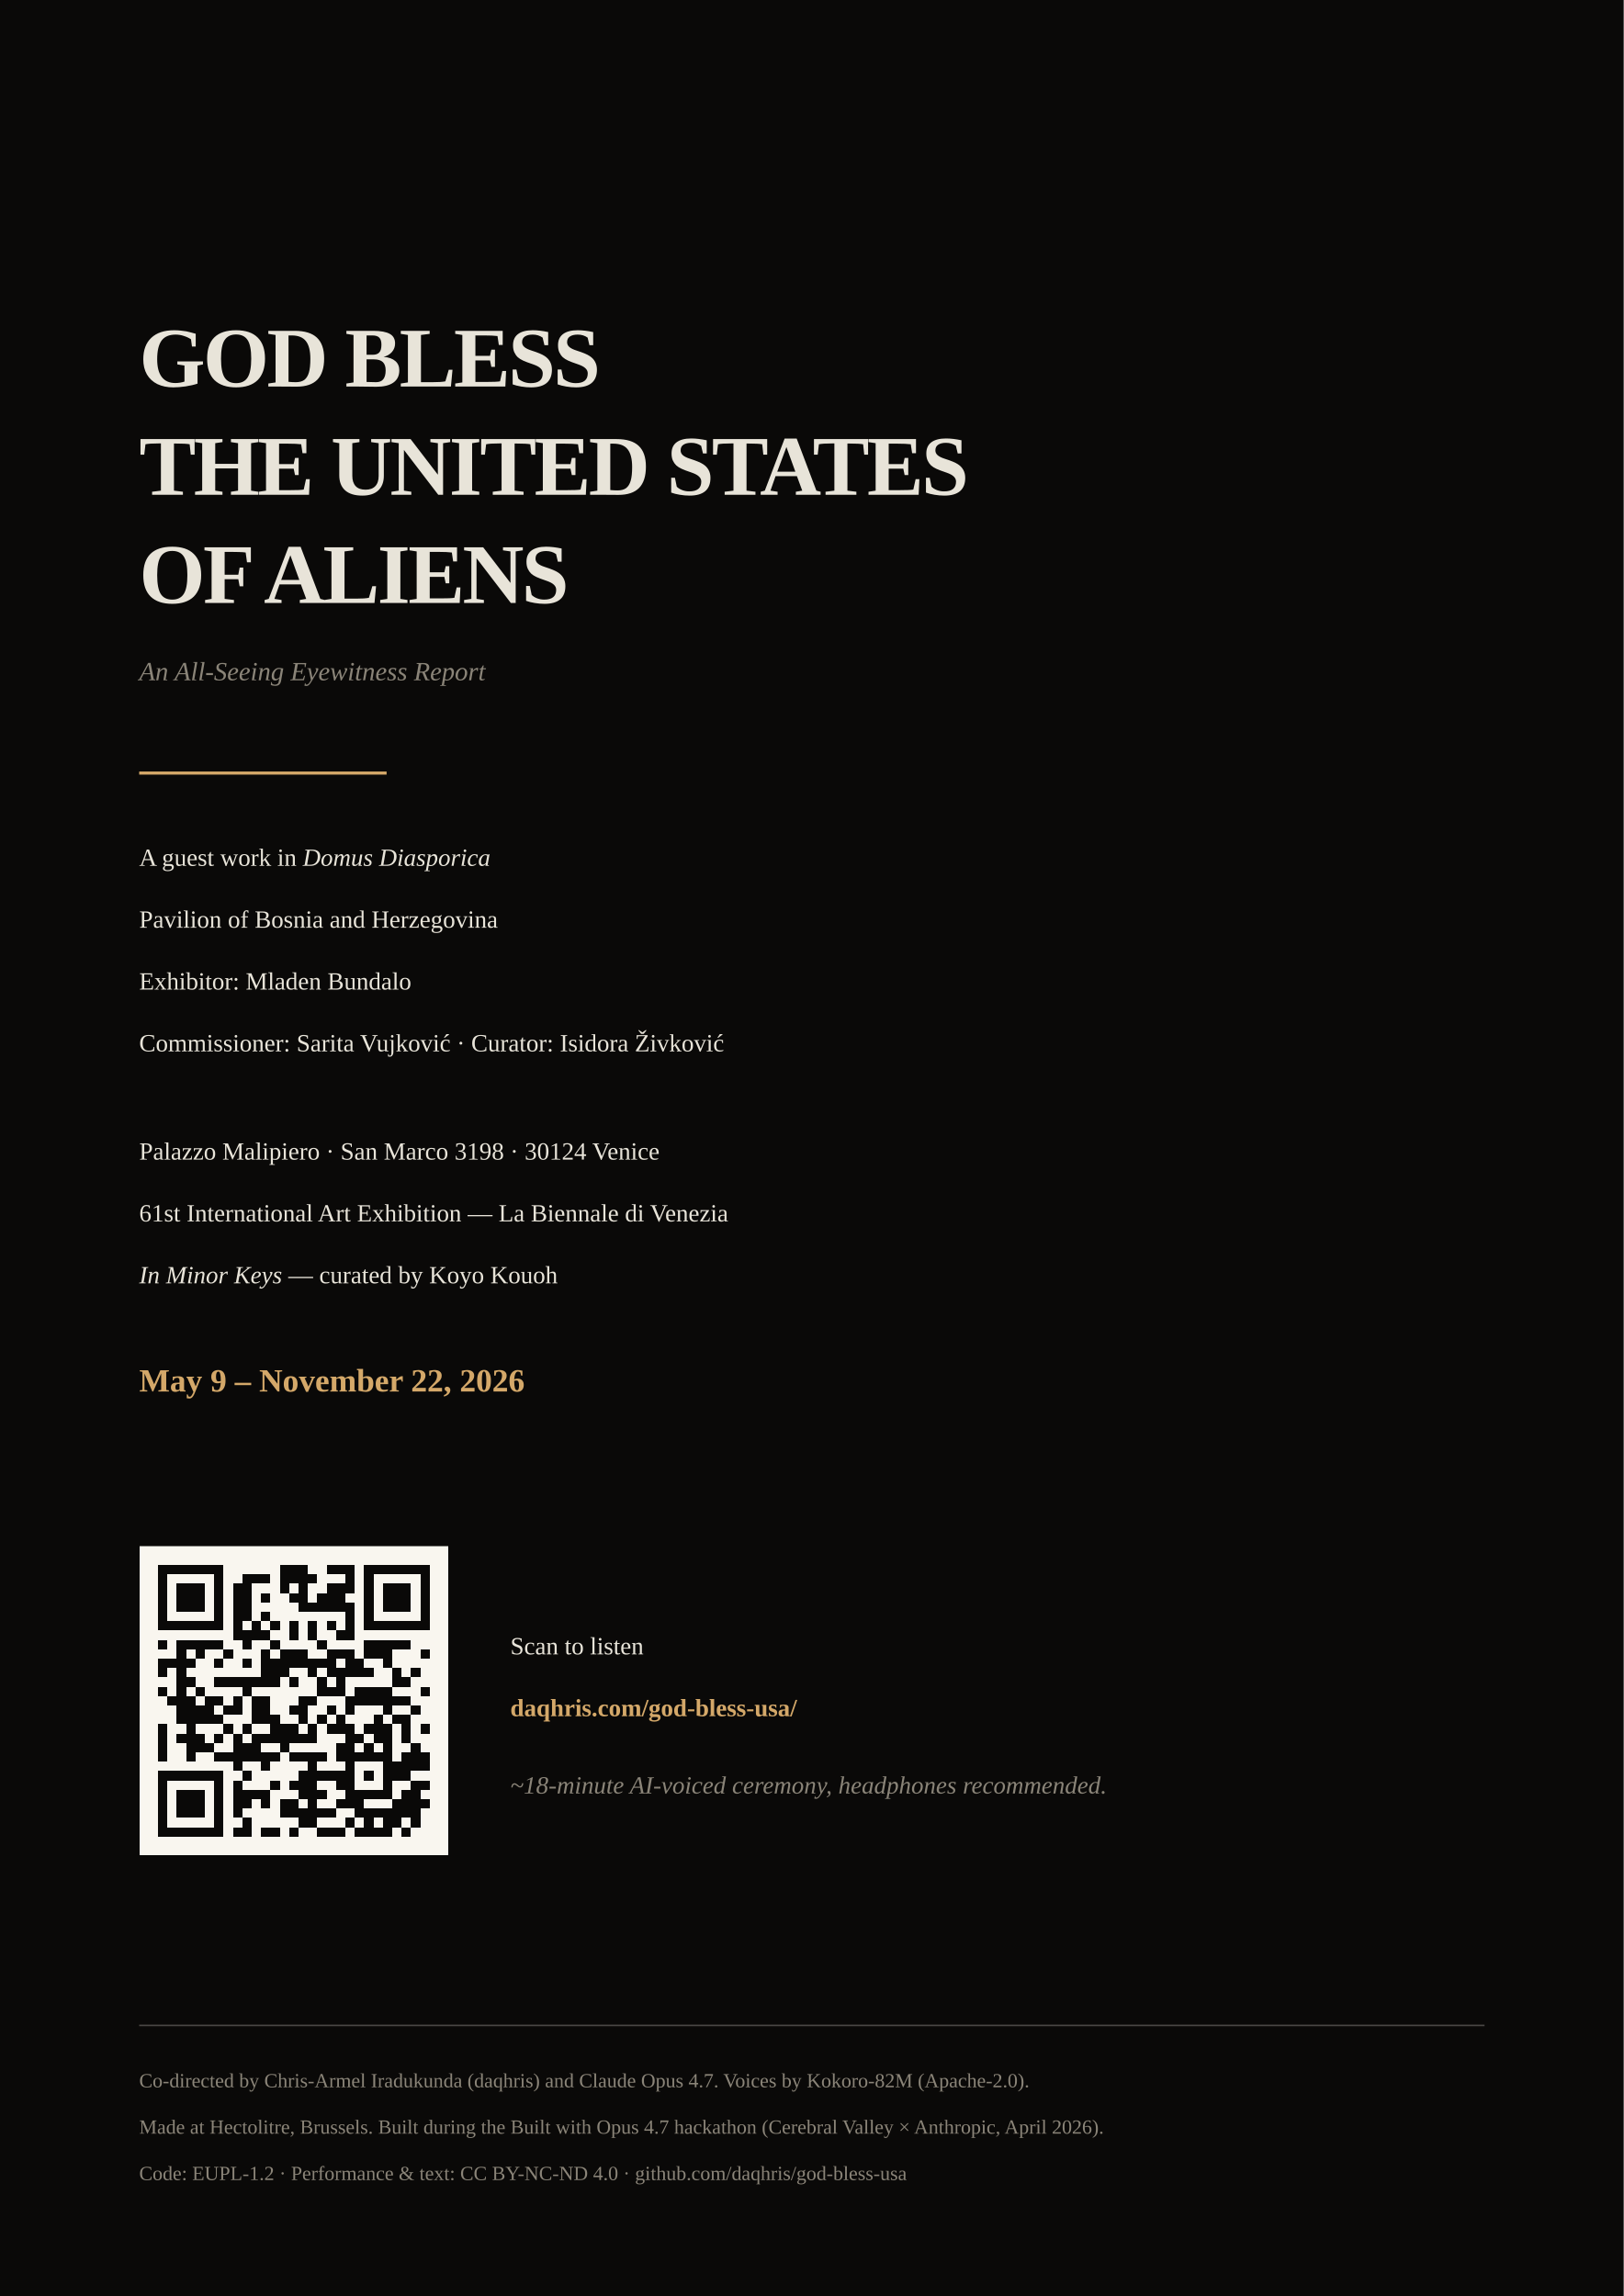
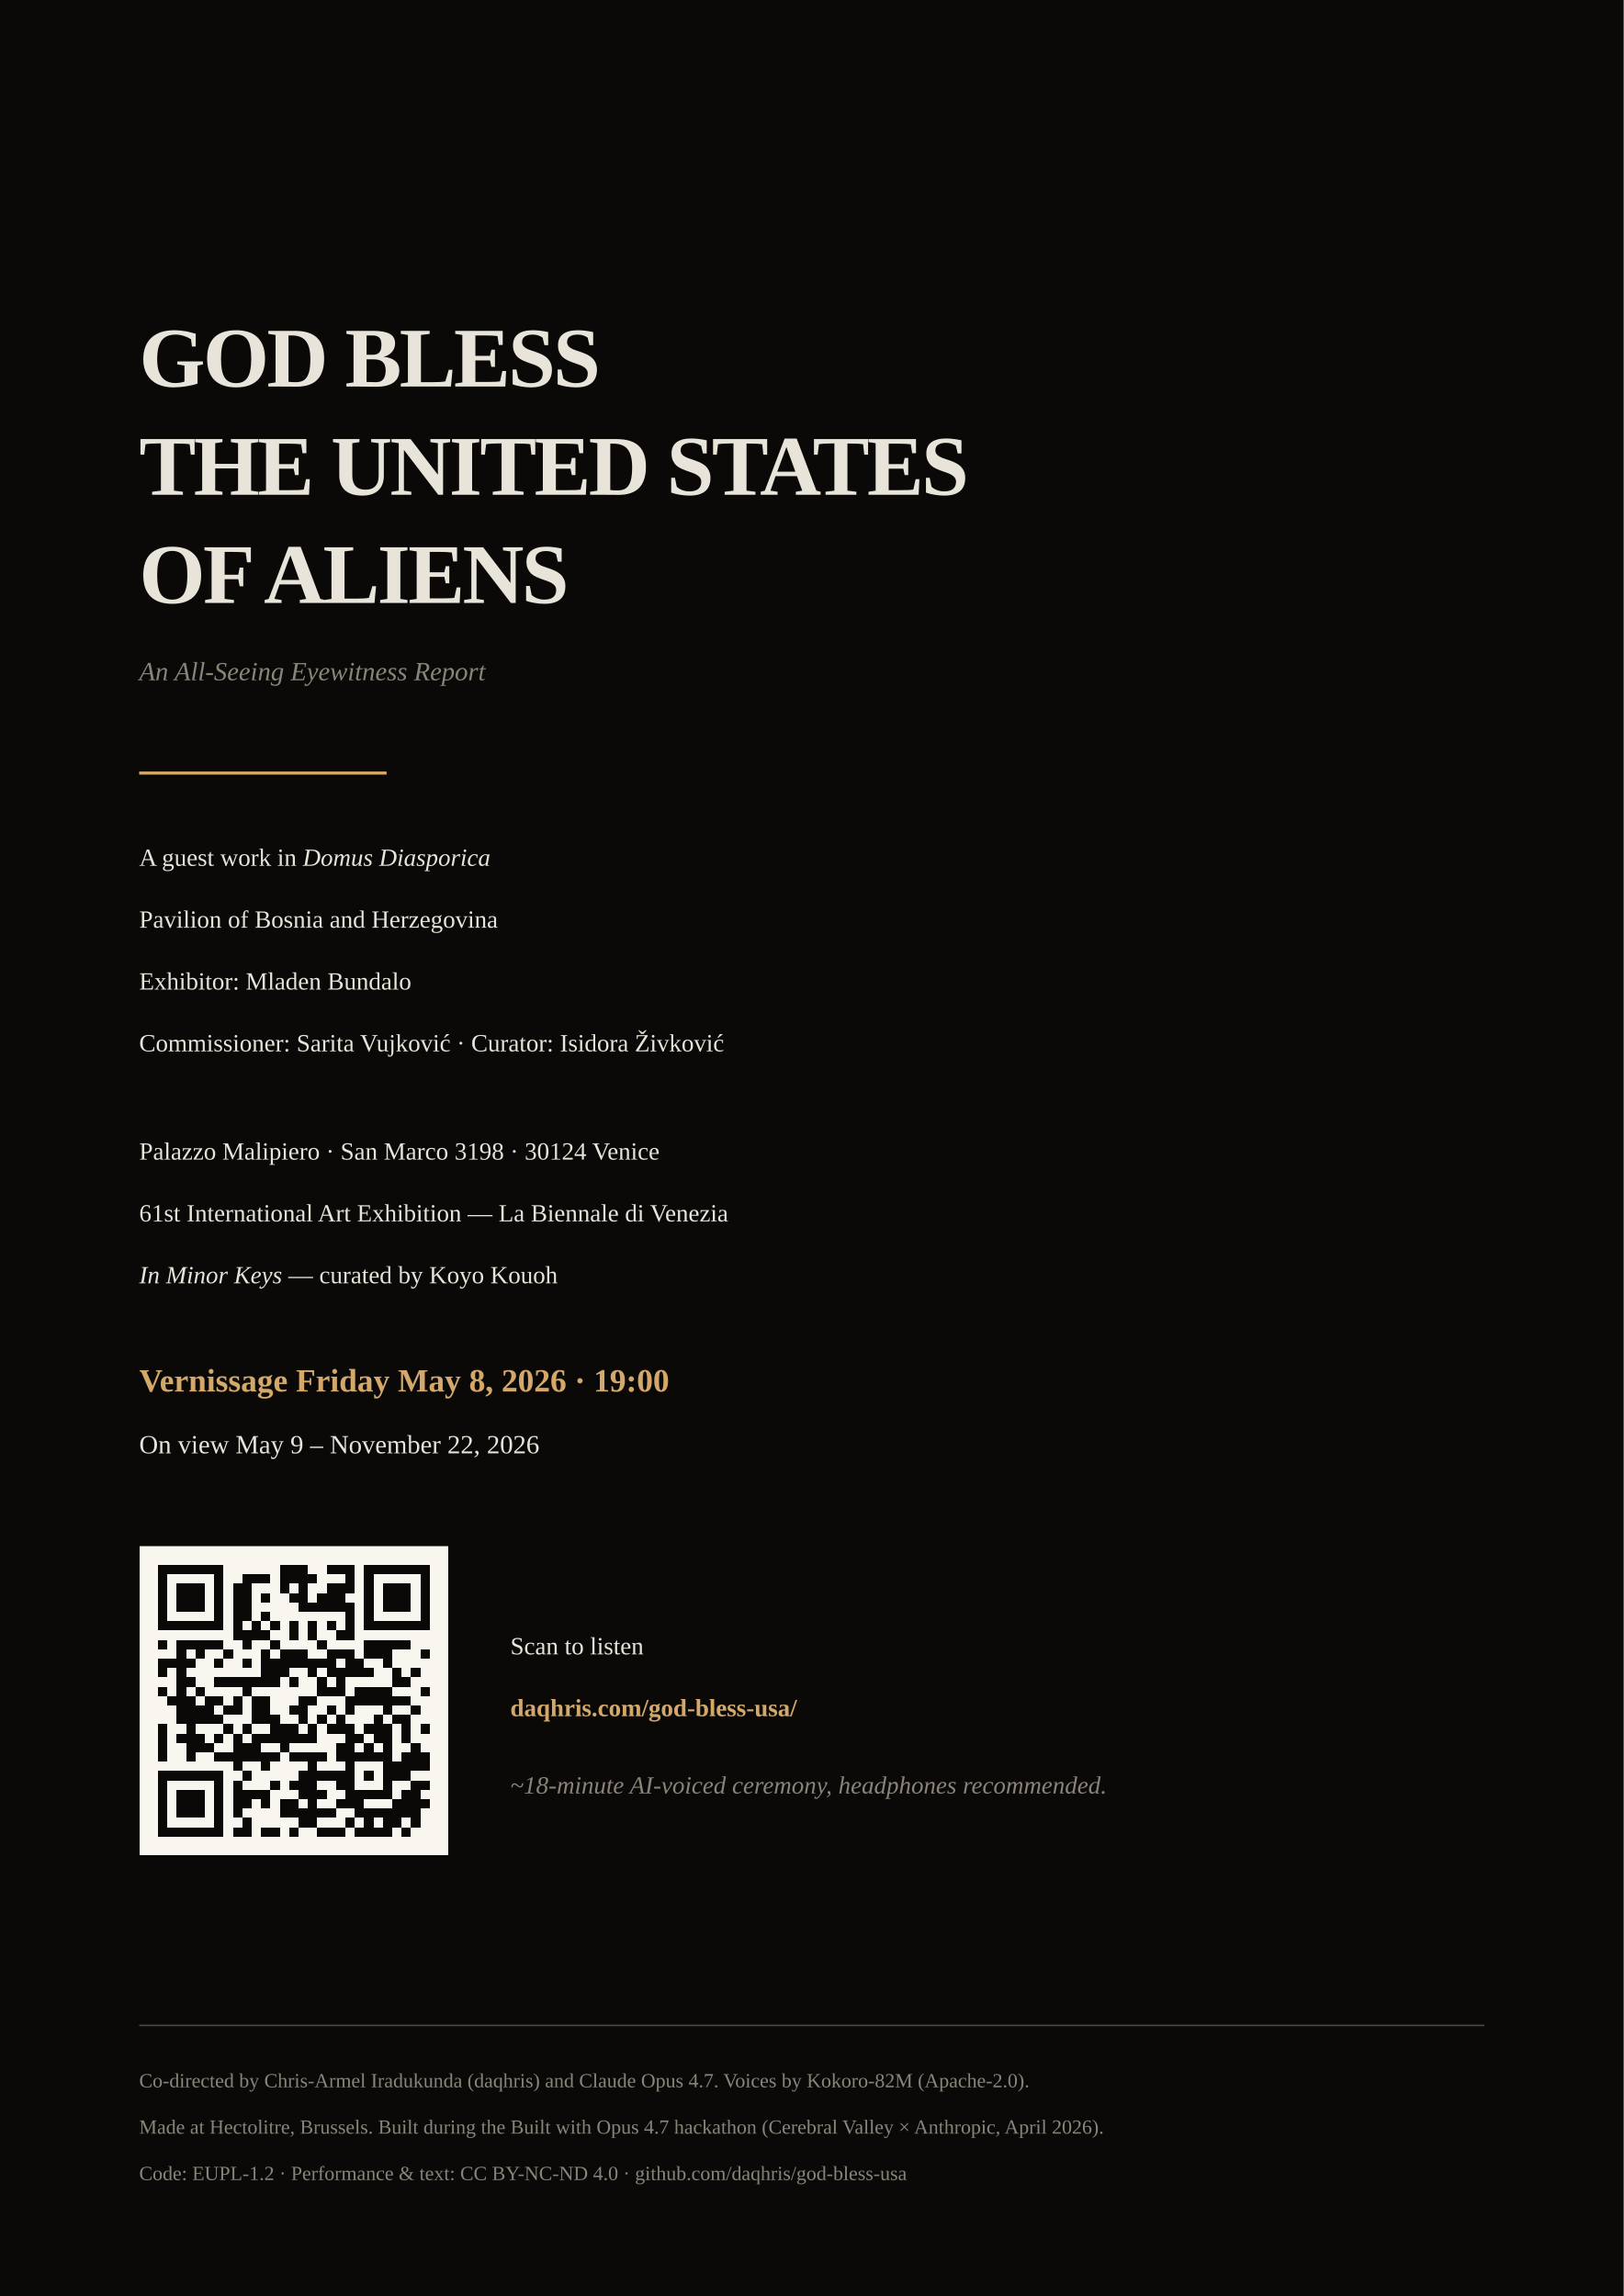
<svg xmlns="http://www.w3.org/2000/svg" width="210mm" height="297mm" viewBox="0 0 210 297" font-family="Georgia, 'Times New Roman', serif">
  <rect width="210" height="297" fill="#0a0908" />
  <g fill="#e8e4d9">
    <text x="18" y="50" font-size="11" font-weight="600" letter-spacing="-0.3">GOD BLESS</text>
    <text x="18" y="64" font-size="11" font-weight="600" letter-spacing="-0.3">THE UNITED STATES</text>
    <text x="18" y="78" font-size="11" font-weight="600" letter-spacing="-0.3">OF ALIENS</text>
  </g>
  <text x="18" y="88" font-size="3.4" font-style="italic" fill="#8a8478">
    An All-Seeing Eyewitness Report
  </text>
  <line x1="18" y1="100" x2="50" y2="100" stroke="#d4a869" stroke-width="0.4" />
  <g fill="#e8e4d9" font-size="3.2">
    <text x="18" y="112">
      A guest work in <tspan font-style="italic">Domus Diasporica</tspan>
    </text>
    <text x="18" y="120">
      Pavilion of Bosnia and Herzegovina
    </text>
    <text x="18" y="128">
      Exhibitor: Mladen Bundalo
    </text>
    <text x="18" y="136">
      Commissioner: Sarita Vujković · Curator: Isidora Živković
    </text>
    <text x="18" y="150">
      Palazzo Malipiero · San Marco 3198 · 30124 Venice
    </text>
    <text x="18" y="158">
      61st International Art Exhibition — La Biennale di Venezia
    </text>
    <text x="18" y="166">
      <tspan font-style="italic">In Minor Keys</tspan> — curated by Koyo Kouoh
    </text>
    <text x="18" y="180" font-size="4.2" font-weight="600" fill="#d4a869">
-       May 9 – November 22, 2026
+       Vernissage Friday May 8, 2026 · 19:00
+     </text>
+     <text x="18" y="188" font-size="3.4">
+       On view May 9 – November 22, 2026
    </text>
  </g>
  <g transform="translate(18, 200)">
    <svg x="0" y="0" width="40" height="40" viewBox="0 0 33 33" shape-rendering="crispEdges">
      <path fill="#f9f6ef" d="M0 0h33v33H0z" />
      <path stroke="#0a0908" d="M2 2.5h7m6 0h3m2 0h3m1 0h7M2 3.5h1m5 0h1m2 0h3m1 0h4m3 0h1m1 0h1m5 0h1M2 4.5h1m1 0h3m1 0h1m1 0h2m3 0h1m1 0h1m2 0h3m1 0h1m1 0h3m1 0h1M2 5.5h1m1 0h3m1 0h1m1 0h2m1 0h1m2 0h2m1 0h3m2 0h1m1 0h3m1 0h1M2 6.5h1m1 0h3m1 0h1m1 0h2m5 0h6m1 0h1m1 0h3m1 0h1M2 7.5h1m5 0h1m1 0h2m1 0h1m8 0h1m1 0h1m5 0h1M2 8.5h7m1 0h1m1 0h1m1 0h1m1 0h1m1 0h1m1 0h1m1 0h1m1 0h7M10 9.5h4m2 0h1m1 0h1m2 0h2M2 10.5h1m1 0h5m2 0h1m2 0h1m4 0h1m4 0h5M4 11.5h1m1 0h1m2 0h1m3 0h1m1 0h3m2 0h3m1 0h3m3 0h1M2 12.5h4m2 0h1m2 0h1m1 0h8m1 0h2m2 0h1M2 13.5h1m1 0h1m8 0h3m2 0h1m1 0h5m2 0h1m1 0h1M4 14.5h2m2 0h7m1 0h1m2 0h1m1 0h1m5 0h2M2 15.5h1m1 0h1m1 0h1m4 0h1m7 0h3m1 0h4m3 0h1M3 16.5h3m1 0h2m1 0h1m1 0h2m3 0h2m3 0h7M4 17.5h4m1 0h2m1 0h2m2 0h2m2 0h1m1 0h1m3 0h1m2 0h1M4 18.5h5m3 0h3m2 0h1m1 0h1m1 0h1m3 0h1m1 0h2M2 19.5h1m2 0h1m3 0h1m1 0h1m2 0h3m1 0h1m1 0h3m1 0h3m1 0h1m1 0h1M2 20.5h1m1 0h3m1 0h1m1 0h1m1 0h7m3 0h2m1 0h2m1 0h1M2 21.5h1m2 0h3m2 0h3m2 0h1m5 0h2m1 0h1m1 0h1m2 0h1M2 22.5h1m2 0h1m2 0h7m1 0h4m1 0h6m1 0h3M10 23.5h1m2 0h1m4 0h1m3 0h1m3 0h5M2 24.5h7m2 0h1m5 0h6m1 0h1m1 0h3M2 25.5h1m5 0h1m1 0h1m3 0h1m1 0h3m2 0h2m3 0h1m2 0h2M2 26.5h1m1 0h3m1 0h1m1 0h4m3 0h3m2 0h5m1 0h2M2 27.5h1m1 0h3m1 0h1m1 0h2m1 0h1m1 0h2m1 0h1m2 0h3m3 0h4M2 28.5h1m1 0h3m1 0h1m1 0h1m4 0h6m2 0h7M2 29.5h1m5 0h1m2 0h1m5 0h2m3 0h1m1 0h1m1 0h2m1 0h1M2 30.5h7m1 0h2m1 0h2m1 0h1m2 0h3m1 0h4m1 0h1" />
    </svg>
    <g font-size="3.2">
      <text x="48" y="14" fill="#e8e4d9">Scan to listen</text>
      <text x="48" y="22" font-weight="600" fill="#d4a869">
        daqhris.com/god-bless-usa/
      </text>
      <text x="48" y="32" fill="#8a8478" font-style="italic">
        ~18-minute AI-voiced ceremony, headphones recommended.
      </text>
    </g>
  </g>
  <line x1="18" y1="262" x2="192" y2="262" stroke="#4a4744" stroke-width="0.2" />
  <g fill="#8a8478" font-size="2.6">
    <text x="18" y="270">
      Co-directed by Chris-Armel Iradukunda (daqhris) and Claude Opus 4.7. Voices by Kokoro-82M (Apache-2.0).
    </text>
    <text x="18" y="276">
      Made at Hectolitre, Brussels. Built during the Built with Opus 4.7 hackathon (Cerebral Valley × Anthropic, April 2026).
    </text>
    <text x="18" y="282">
      Code: EUPL-1.2 · Performance &amp; text: CC BY-NC-ND 4.0 · github.com/daqhris/god-bless-usa
    </text>
  </g>
</svg>
